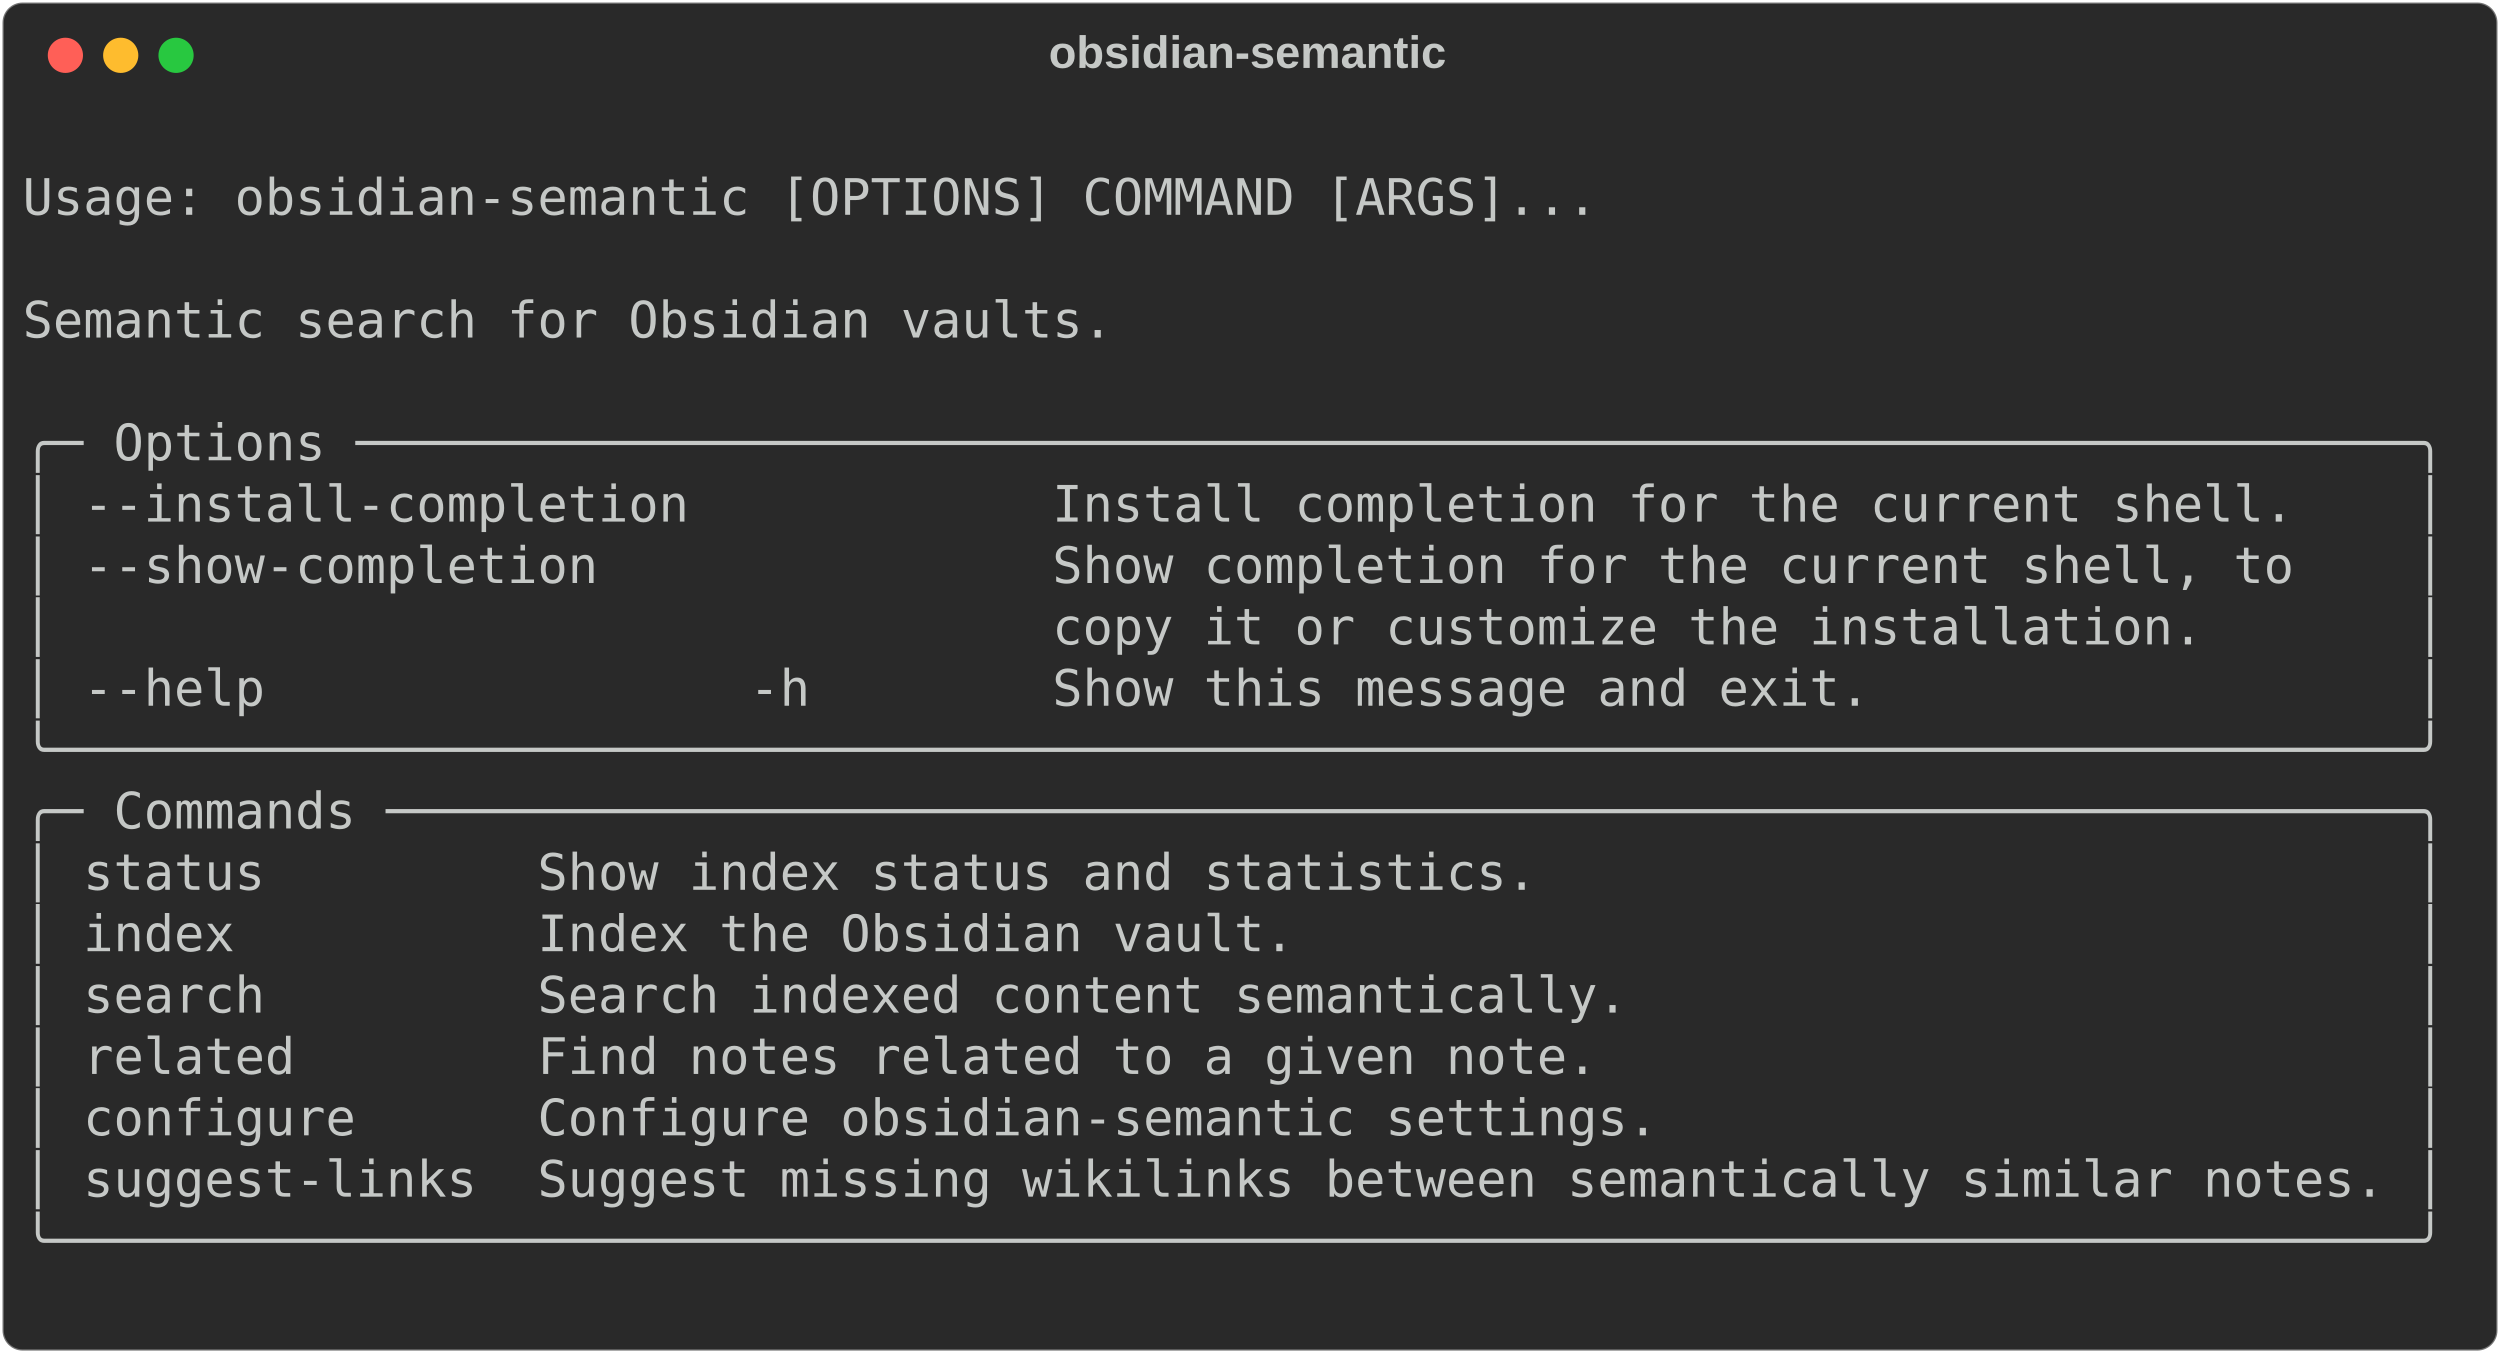
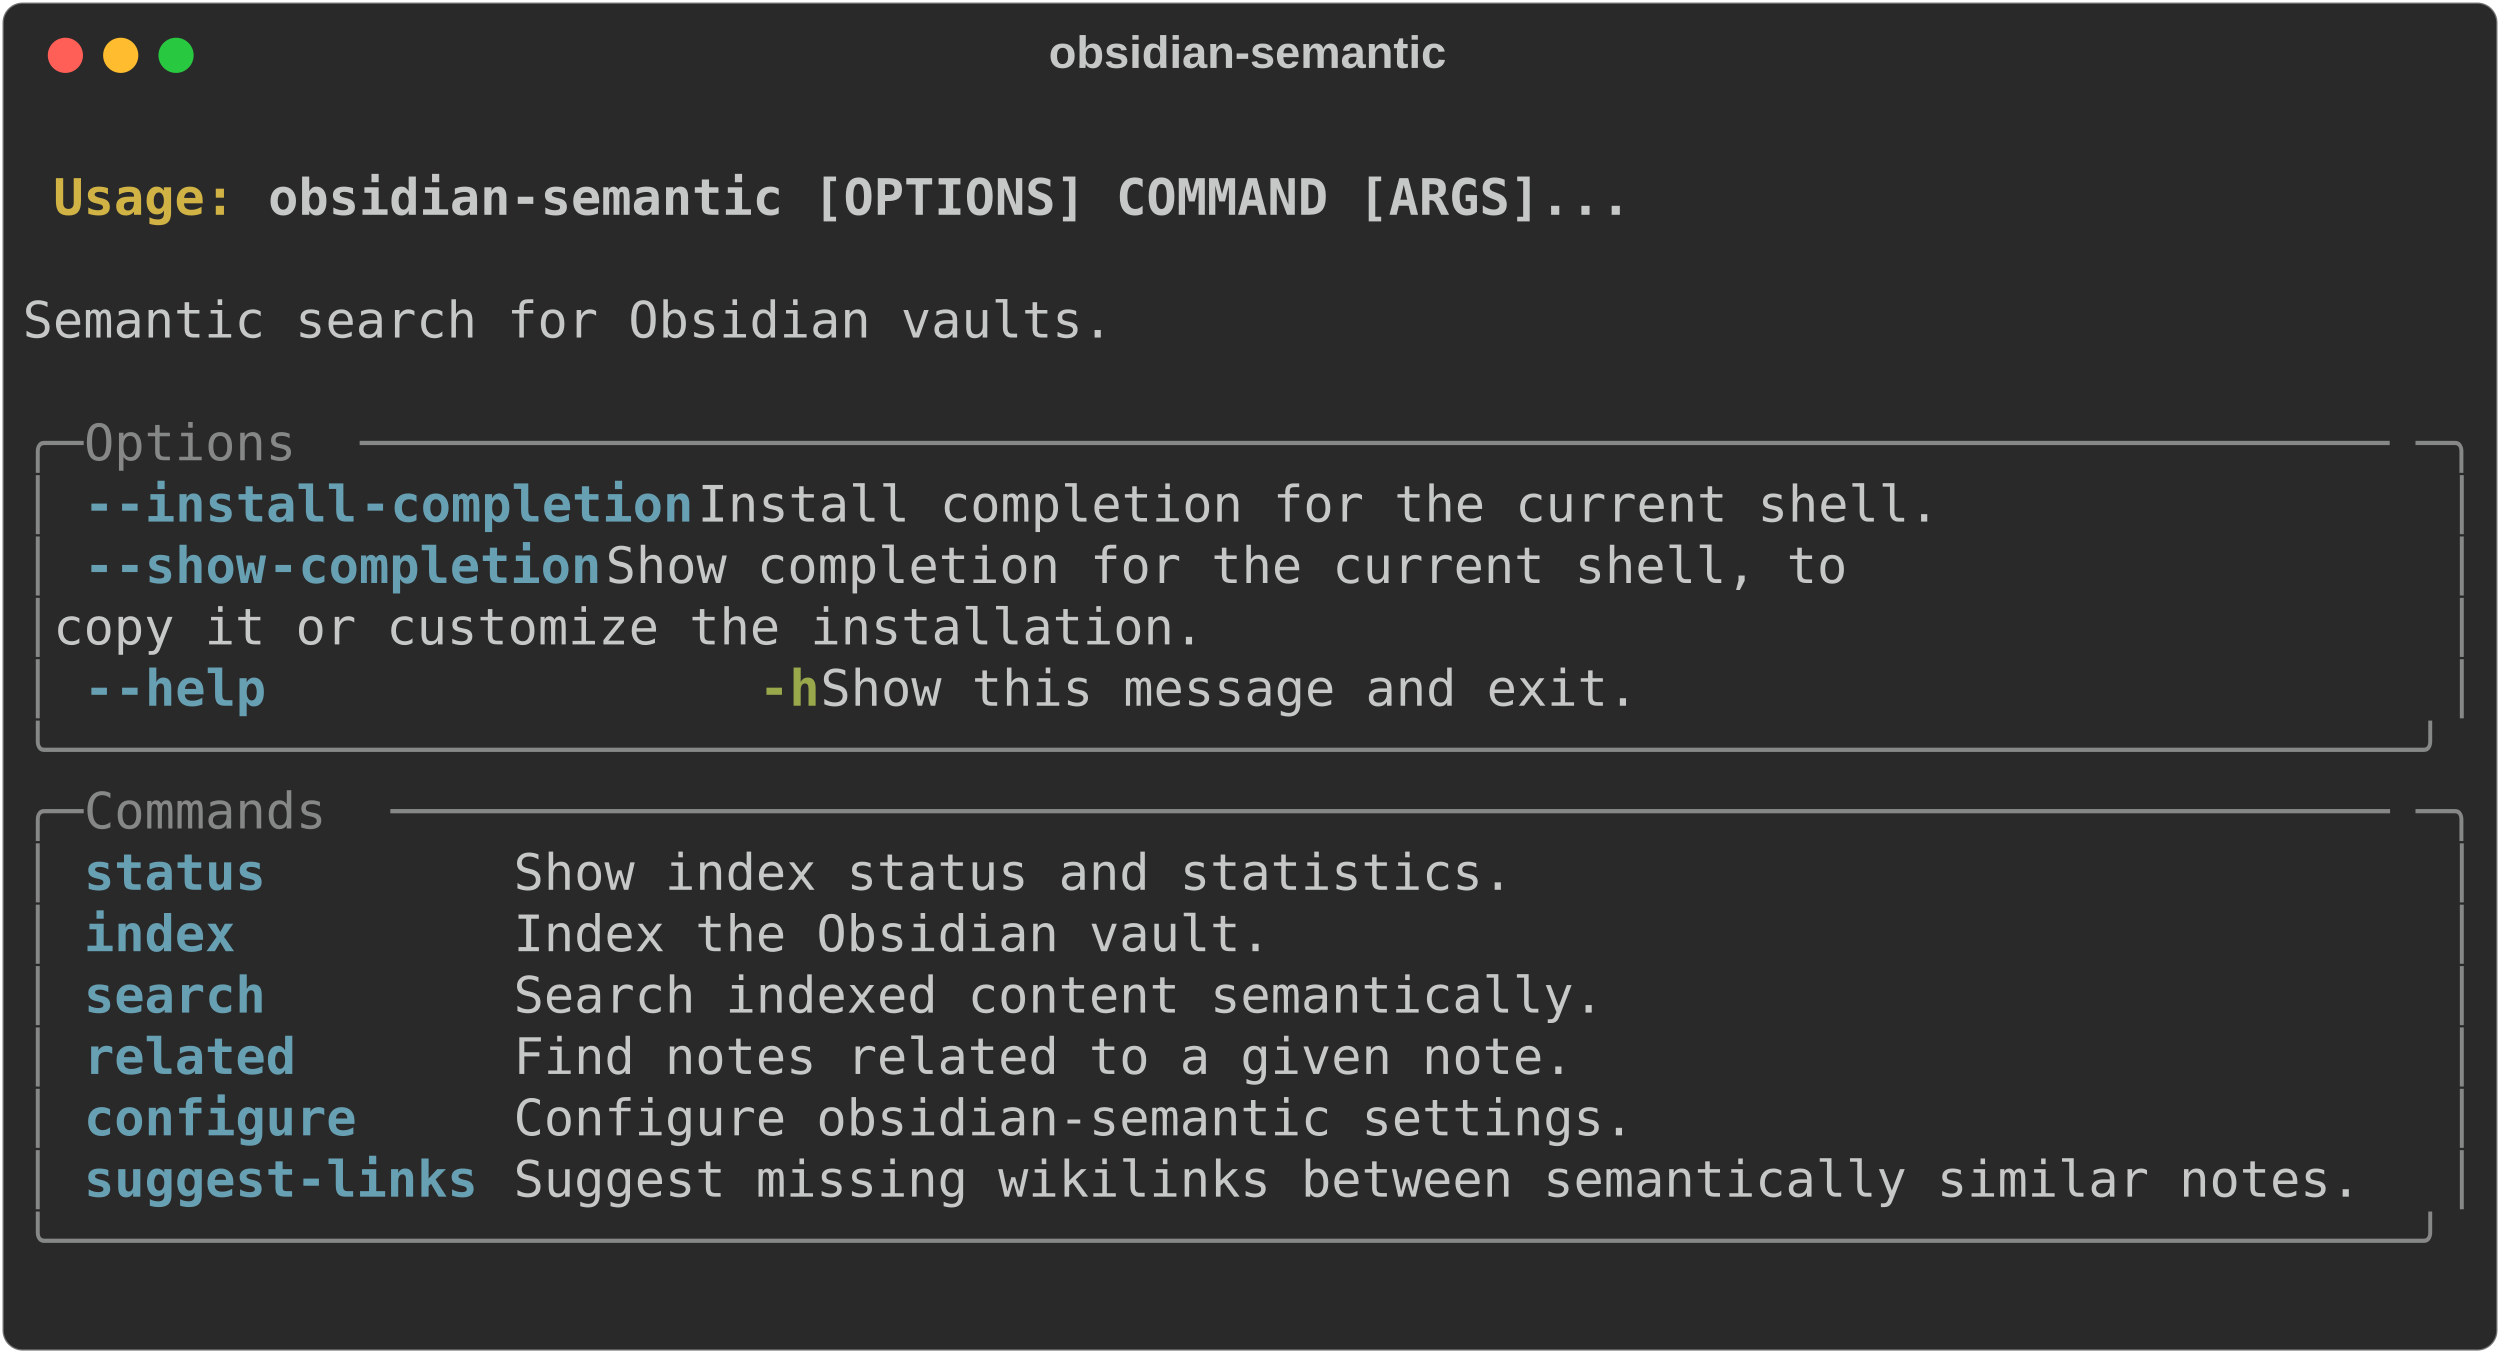
<svg xmlns="http://www.w3.org/2000/svg" class="rich-terminal" viewBox="0 0 994 538.0">
  <style>

    @font-face {
        font-family: "Fira Code";
        src: local("FiraCode-Regular"),
                url("https://cdnjs.cloudflare.com/ajax/libs/firacode/6.2.0/woff2/FiraCode-Regular.woff2") format("woff2"),
                url("https://cdnjs.cloudflare.com/ajax/libs/firacode/6.2.0/woff/FiraCode-Regular.woff") format("woff");
        font-style: normal;
        font-weight: 400;
    }
    @font-face {
        font-family: "Fira Code";
        src: local("FiraCode-Bold"),
                url("https://cdnjs.cloudflare.com/ajax/libs/firacode/6.2.0/woff2/FiraCode-Bold.woff2") format("woff2"),
                url("https://cdnjs.cloudflare.com/ajax/libs/firacode/6.2.0/woff/FiraCode-Bold.woff") format("woff");
        font-style: bold;
        font-weight: 700;
    }

-     .terminal-3425384574-matrix {
+     .terminal-4153615216-matrix {
        font-family: Fira Code, monospace;
        font-size: 20px;
        line-height: 24.4px;
        font-variant-east-asian: full-width;
    }

-     .terminal-3425384574-title {
+     .terminal-4153615216-title {
        font-size: 18px;
        font-weight: bold;
        font-family: arial;
    }

-     .terminal-3425384574-r1 { fill: #c5c8c6 }
+     .terminal-4153615216-r1 { fill: #c5c8c6;font-weight: bold }
+ .terminal-4153615216-r2 { fill: #c5c8c6 }
+ .terminal-4153615216-r3 { fill: #d0b344;font-weight: bold }
+ .terminal-4153615216-r4 { fill: #868887 }
+ .terminal-4153615216-r5 { fill: #68a0b3;font-weight: bold }
+ .terminal-4153615216-r6 { fill: #98a84b;font-weight: bold }
    </style>
  <defs>
-     <clipPath id="terminal-3425384574-clip-terminal">
+     <clipPath id="terminal-4153615216-clip-terminal">
      <rect x="0" y="0" width="975.0" height="487.0" />
    </clipPath>
-     <clipPath id="terminal-3425384574-line-0">
+     <clipPath id="terminal-4153615216-line-0">
      <rect x="0" y="1.5" width="976" height="24.65" />
    </clipPath>
-     <clipPath id="terminal-3425384574-line-1">
+     <clipPath id="terminal-4153615216-line-1">
      <rect x="0" y="25.9" width="976" height="24.65" />
    </clipPath>
-     <clipPath id="terminal-3425384574-line-2">
+     <clipPath id="terminal-4153615216-line-2">
      <rect x="0" y="50.3" width="976" height="24.65" />
    </clipPath>
-     <clipPath id="terminal-3425384574-line-3">
+     <clipPath id="terminal-4153615216-line-3">
      <rect x="0" y="74.7" width="976" height="24.65" />
    </clipPath>
-     <clipPath id="terminal-3425384574-line-4">
+     <clipPath id="terminal-4153615216-line-4">
      <rect x="0" y="99.1" width="976" height="24.65" />
    </clipPath>
-     <clipPath id="terminal-3425384574-line-5">
+     <clipPath id="terminal-4153615216-line-5">
      <rect x="0" y="123.5" width="976" height="24.65" />
    </clipPath>
-     <clipPath id="terminal-3425384574-line-6">
+     <clipPath id="terminal-4153615216-line-6">
      <rect x="0" y="147.9" width="976" height="24.65" />
    </clipPath>
-     <clipPath id="terminal-3425384574-line-7">
+     <clipPath id="terminal-4153615216-line-7">
      <rect x="0" y="172.3" width="976" height="24.65" />
    </clipPath>
-     <clipPath id="terminal-3425384574-line-8">
+     <clipPath id="terminal-4153615216-line-8">
      <rect x="0" y="196.7" width="976" height="24.65" />
    </clipPath>
-     <clipPath id="terminal-3425384574-line-9">
+     <clipPath id="terminal-4153615216-line-9">
      <rect x="0" y="221.1" width="976" height="24.65" />
    </clipPath>
-     <clipPath id="terminal-3425384574-line-10">
+     <clipPath id="terminal-4153615216-line-10">
      <rect x="0" y="245.5" width="976" height="24.65" />
    </clipPath>
-     <clipPath id="terminal-3425384574-line-11">
+     <clipPath id="terminal-4153615216-line-11">
      <rect x="0" y="269.9" width="976" height="24.65" />
    </clipPath>
-     <clipPath id="terminal-3425384574-line-12">
+     <clipPath id="terminal-4153615216-line-12">
      <rect x="0" y="294.3" width="976" height="24.65" />
    </clipPath>
-     <clipPath id="terminal-3425384574-line-13">
+     <clipPath id="terminal-4153615216-line-13">
      <rect x="0" y="318.7" width="976" height="24.65" />
    </clipPath>
-     <clipPath id="terminal-3425384574-line-14">
+     <clipPath id="terminal-4153615216-line-14">
      <rect x="0" y="343.1" width="976" height="24.65" />
    </clipPath>
-     <clipPath id="terminal-3425384574-line-15">
+     <clipPath id="terminal-4153615216-line-15">
      <rect x="0" y="367.5" width="976" height="24.65" />
    </clipPath>
-     <clipPath id="terminal-3425384574-line-16">
+     <clipPath id="terminal-4153615216-line-16">
      <rect x="0" y="391.9" width="976" height="24.65" />
    </clipPath>
-     <clipPath id="terminal-3425384574-line-17">
+     <clipPath id="terminal-4153615216-line-17">
      <rect x="0" y="416.3" width="976" height="24.65" />
    </clipPath>
-     <clipPath id="terminal-3425384574-line-18">
+     <clipPath id="terminal-4153615216-line-18">
      <rect x="0" y="440.7" width="976" height="24.65" />
    </clipPath>
  </defs>
  <rect fill="#292929" stroke="rgba(255,255,255,0.35)" stroke-width="1" x="1" y="1" width="992" height="536" rx="8" />
-   <text class="terminal-3425384574-title" fill="#c5c8c6" text-anchor="middle" x="496" y="27">obsidian-semantic</text>
+   <text class="terminal-4153615216-title" fill="#c5c8c6" text-anchor="middle" x="496" y="27">obsidian-semantic</text>
  <g transform="translate(26,22)">
    <circle cx="0" cy="0" r="7" fill="#ff5f57" />
    <circle cx="22" cy="0" r="7" fill="#febc2e" />
    <circle cx="44" cy="0" r="7" fill="#28c840" />
  </g>
-   <g transform="translate(9, 41)" clip-path="url(#terminal-3425384574-clip-terminal)">
-     <g class="terminal-3425384574-matrix">
-       <text class="terminal-3425384574-r1" x="976" y="20" textLength="12.2" clip-path="url(#terminal-3425384574-line-0)">
- </text>
-       <text class="terminal-3425384574-r1" x="0" y="44.4" textLength="976" clip-path="url(#terminal-3425384574-line-1)"> Usage: obsidian-semantic [OPTIONS] COMMAND [ARGS]...                           </text>
-       <text class="terminal-3425384574-r1" x="976" y="44.4" textLength="12.2" clip-path="url(#terminal-3425384574-line-1)">
- </text>
-       <text class="terminal-3425384574-r1" x="976" y="68.8" textLength="12.2" clip-path="url(#terminal-3425384574-line-2)">
- </text>
-       <text class="terminal-3425384574-r1" x="0" y="93.2" textLength="976" clip-path="url(#terminal-3425384574-line-3)"> Semantic search for Obsidian vaults.                                           </text>
-       <text class="terminal-3425384574-r1" x="976" y="93.2" textLength="12.2" clip-path="url(#terminal-3425384574-line-3)">
- </text>
-       <text class="terminal-3425384574-r1" x="976" y="117.6" textLength="12.2" clip-path="url(#terminal-3425384574-line-4)">
- </text>
-       <text class="terminal-3425384574-r1" x="0" y="142" textLength="976" clip-path="url(#terminal-3425384574-line-5)">╭─ Options ────────────────────────────────────────────────────────────────────╮</text>
-       <text class="terminal-3425384574-r1" x="976" y="142" textLength="12.2" clip-path="url(#terminal-3425384574-line-5)">
- </text>
-       <text class="terminal-3425384574-r1" x="0" y="166.4" textLength="976" clip-path="url(#terminal-3425384574-line-6)">│ --install-completion            Install completion for the current shell.    │</text>
-       <text class="terminal-3425384574-r1" x="976" y="166.4" textLength="12.2" clip-path="url(#terminal-3425384574-line-6)">
- </text>
-       <text class="terminal-3425384574-r1" x="0" y="190.8" textLength="976" clip-path="url(#terminal-3425384574-line-7)">│ --show-completion               Show completion for the current shell, to    │</text>
-       <text class="terminal-3425384574-r1" x="976" y="190.8" textLength="12.2" clip-path="url(#terminal-3425384574-line-7)">
- </text>
-       <text class="terminal-3425384574-r1" x="0" y="215.2" textLength="976" clip-path="url(#terminal-3425384574-line-8)">│                                 copy it or customize the installation.       │</text>
-       <text class="terminal-3425384574-r1" x="976" y="215.2" textLength="12.2" clip-path="url(#terminal-3425384574-line-8)">
- </text>
-       <text class="terminal-3425384574-r1" x="0" y="239.6" textLength="976" clip-path="url(#terminal-3425384574-line-9)">│ --help                -h        Show this message and exit.                  │</text>
-       <text class="terminal-3425384574-r1" x="976" y="239.6" textLength="12.2" clip-path="url(#terminal-3425384574-line-9)">
- </text>
-       <text class="terminal-3425384574-r1" x="0" y="264" textLength="976" clip-path="url(#terminal-3425384574-line-10)">╰──────────────────────────────────────────────────────────────────────────────╯</text>
-       <text class="terminal-3425384574-r1" x="976" y="264" textLength="12.2" clip-path="url(#terminal-3425384574-line-10)">
- </text>
-       <text class="terminal-3425384574-r1" x="0" y="288.4" textLength="976" clip-path="url(#terminal-3425384574-line-11)">╭─ Commands ───────────────────────────────────────────────────────────────────╮</text>
-       <text class="terminal-3425384574-r1" x="976" y="288.4" textLength="12.2" clip-path="url(#terminal-3425384574-line-11)">
- </text>
-       <text class="terminal-3425384574-r1" x="0" y="312.8" textLength="976" clip-path="url(#terminal-3425384574-line-12)">│ status         Show index status and statistics.                             │</text>
-       <text class="terminal-3425384574-r1" x="976" y="312.8" textLength="12.2" clip-path="url(#terminal-3425384574-line-12)">
- </text>
-       <text class="terminal-3425384574-r1" x="0" y="337.2" textLength="976" clip-path="url(#terminal-3425384574-line-13)">│ index          Index the Obsidian vault.                                     │</text>
-       <text class="terminal-3425384574-r1" x="976" y="337.2" textLength="12.2" clip-path="url(#terminal-3425384574-line-13)">
- </text>
-       <text class="terminal-3425384574-r1" x="0" y="361.6" textLength="976" clip-path="url(#terminal-3425384574-line-14)">│ search         Search indexed content semantically.                          │</text>
-       <text class="terminal-3425384574-r1" x="976" y="361.6" textLength="12.2" clip-path="url(#terminal-3425384574-line-14)">
- </text>
-       <text class="terminal-3425384574-r1" x="0" y="386" textLength="976" clip-path="url(#terminal-3425384574-line-15)">│ related        Find notes related to a given note.                           │</text>
-       <text class="terminal-3425384574-r1" x="976" y="386" textLength="12.2" clip-path="url(#terminal-3425384574-line-15)">
- </text>
-       <text class="terminal-3425384574-r1" x="0" y="410.4" textLength="976" clip-path="url(#terminal-3425384574-line-16)">│ configure      Configure obsidian-semantic settings.                         │</text>
-       <text class="terminal-3425384574-r1" x="976" y="410.4" textLength="12.2" clip-path="url(#terminal-3425384574-line-16)">
- </text>
-       <text class="terminal-3425384574-r1" x="0" y="434.8" textLength="976" clip-path="url(#terminal-3425384574-line-17)">│ suggest-links  Suggest missing wikilinks between semantically similar notes. │</text>
-       <text class="terminal-3425384574-r1" x="976" y="434.8" textLength="12.2" clip-path="url(#terminal-3425384574-line-17)">
- </text>
-       <text class="terminal-3425384574-r1" x="0" y="459.2" textLength="976" clip-path="url(#terminal-3425384574-line-18)">╰──────────────────────────────────────────────────────────────────────────────╯</text>
-       <text class="terminal-3425384574-r1" x="976" y="459.2" textLength="12.2" clip-path="url(#terminal-3425384574-line-18)">
- </text>
-       <text class="terminal-3425384574-r1" x="976" y="483.6" textLength="12.2" clip-path="url(#terminal-3425384574-line-19)">
+   <g transform="translate(9, 41)" clip-path="url(#terminal-4153615216-clip-terminal)">
+     <g class="terminal-4153615216-matrix">
+       <text class="terminal-4153615216-r2" x="976" y="20" textLength="12.2" clip-path="url(#terminal-4153615216-line-0)">
+ </text>
+       <text class="terminal-4153615216-r3" x="12.2" y="44.4" textLength="85.4" clip-path="url(#terminal-4153615216-line-1)">Usage: </text>
+       <text class="terminal-4153615216-r1" x="97.6" y="44.4" textLength="549" clip-path="url(#terminal-4153615216-line-1)">obsidian-semantic [OPTIONS] COMMAND [ARGS]...</text>
+       <text class="terminal-4153615216-r2" x="976" y="44.4" textLength="12.2" clip-path="url(#terminal-4153615216-line-1)">
+ </text>
+       <text class="terminal-4153615216-r2" x="976" y="68.8" textLength="12.2" clip-path="url(#terminal-4153615216-line-2)">
+ </text>
+       <text class="terminal-4153615216-r2" x="0" y="93.2" textLength="976" clip-path="url(#terminal-4153615216-line-3)"> Semantic search for Obsidian vaults.                                           </text>
+       <text class="terminal-4153615216-r2" x="976" y="93.2" textLength="12.2" clip-path="url(#terminal-4153615216-line-3)">
+ </text>
+       <text class="terminal-4153615216-r2" x="976" y="117.6" textLength="12.2" clip-path="url(#terminal-4153615216-line-4)">
+ </text>
+       <text class="terminal-4153615216-r4" x="0" y="142" textLength="24.4" clip-path="url(#terminal-4153615216-line-5)">╭─</text>
+       <text class="terminal-4153615216-r4" x="24.4" y="142" textLength="109.8" clip-path="url(#terminal-4153615216-line-5)"> Options </text>
+       <text class="terminal-4153615216-r4" x="134.2" y="142" textLength="817.4" clip-path="url(#terminal-4153615216-line-5)">───────────────────────────────────────────────────────────────────</text>
+       <text class="terminal-4153615216-r4" x="951.6" y="142" textLength="24.4" clip-path="url(#terminal-4153615216-line-5)">─╮</text>
+       <text class="terminal-4153615216-r2" x="976" y="142" textLength="12.2" clip-path="url(#terminal-4153615216-line-5)">
+ </text>
+       <text class="terminal-4153615216-r4" x="0" y="166.4" textLength="12.2" clip-path="url(#terminal-4153615216-line-6)">│</text>
+       <text class="terminal-4153615216-r5" x="24.4" y="166.4" textLength="12.2" clip-path="url(#terminal-4153615216-line-6)">-</text>
+       <text class="terminal-4153615216-r5" x="36.6" y="166.4" textLength="97.6" clip-path="url(#terminal-4153615216-line-6)">-install</text>
+       <text class="terminal-4153615216-r5" x="134.2" y="166.4" textLength="134.2" clip-path="url(#terminal-4153615216-line-6)">-completion</text>
+       <text class="terminal-4153615216-r2" x="268.4" y="166.4" textLength="695.4" clip-path="url(#terminal-4153615216-line-6)">            Install completion for the current shell.    </text>
+       <text class="terminal-4153615216-r4" x="963.8" y="166.4" textLength="12.2" clip-path="url(#terminal-4153615216-line-6)">│</text>
+       <text class="terminal-4153615216-r2" x="976" y="166.4" textLength="12.2" clip-path="url(#terminal-4153615216-line-6)">
+ </text>
+       <text class="terminal-4153615216-r4" x="0" y="190.8" textLength="12.2" clip-path="url(#terminal-4153615216-line-7)">│</text>
+       <text class="terminal-4153615216-r5" x="24.4" y="190.8" textLength="12.2" clip-path="url(#terminal-4153615216-line-7)">-</text>
+       <text class="terminal-4153615216-r5" x="36.6" y="190.8" textLength="61" clip-path="url(#terminal-4153615216-line-7)">-show</text>
+       <text class="terminal-4153615216-r5" x="97.6" y="190.8" textLength="134.2" clip-path="url(#terminal-4153615216-line-7)">-completion</text>
+       <text class="terminal-4153615216-r2" x="231.8" y="190.8" textLength="732" clip-path="url(#terminal-4153615216-line-7)">               Show completion for the current shell, to    </text>
+       <text class="terminal-4153615216-r4" x="963.8" y="190.8" textLength="12.2" clip-path="url(#terminal-4153615216-line-7)">│</text>
+       <text class="terminal-4153615216-r2" x="976" y="190.8" textLength="12.2" clip-path="url(#terminal-4153615216-line-7)">
+ </text>
+       <text class="terminal-4153615216-r4" x="0" y="215.2" textLength="12.2" clip-path="url(#terminal-4153615216-line-8)">│</text>
+       <text class="terminal-4153615216-r2" x="12.2" y="215.2" textLength="951.6" clip-path="url(#terminal-4153615216-line-8)">                                 copy it or customize the installation.       </text>
+       <text class="terminal-4153615216-r4" x="963.8" y="215.2" textLength="12.2" clip-path="url(#terminal-4153615216-line-8)">│</text>
+       <text class="terminal-4153615216-r2" x="976" y="215.2" textLength="12.2" clip-path="url(#terminal-4153615216-line-8)">
+ </text>
+       <text class="terminal-4153615216-r4" x="0" y="239.6" textLength="12.2" clip-path="url(#terminal-4153615216-line-9)">│</text>
+       <text class="terminal-4153615216-r5" x="24.4" y="239.6" textLength="12.2" clip-path="url(#terminal-4153615216-line-9)">-</text>
+       <text class="terminal-4153615216-r5" x="36.6" y="239.6" textLength="61" clip-path="url(#terminal-4153615216-line-9)">-help</text>
+       <text class="terminal-4153615216-r6" x="292.8" y="239.6" textLength="24.4" clip-path="url(#terminal-4153615216-line-9)">-h</text>
+       <text class="terminal-4153615216-r2" x="317.2" y="239.6" textLength="646.6" clip-path="url(#terminal-4153615216-line-9)">        Show this message and exit.                  </text>
+       <text class="terminal-4153615216-r4" x="963.8" y="239.6" textLength="12.2" clip-path="url(#terminal-4153615216-line-9)">│</text>
+       <text class="terminal-4153615216-r2" x="976" y="239.6" textLength="12.2" clip-path="url(#terminal-4153615216-line-9)">
+ </text>
+       <text class="terminal-4153615216-r4" x="0" y="264" textLength="976" clip-path="url(#terminal-4153615216-line-10)">╰──────────────────────────────────────────────────────────────────────────────╯</text>
+       <text class="terminal-4153615216-r2" x="976" y="264" textLength="12.2" clip-path="url(#terminal-4153615216-line-10)">
+ </text>
+       <text class="terminal-4153615216-r4" x="0" y="288.4" textLength="24.4" clip-path="url(#terminal-4153615216-line-11)">╭─</text>
+       <text class="terminal-4153615216-r4" x="24.4" y="288.4" textLength="122" clip-path="url(#terminal-4153615216-line-11)"> Commands </text>
+       <text class="terminal-4153615216-r4" x="146.4" y="288.4" textLength="805.2" clip-path="url(#terminal-4153615216-line-11)">──────────────────────────────────────────────────────────────────</text>
+       <text class="terminal-4153615216-r4" x="951.6" y="288.4" textLength="24.4" clip-path="url(#terminal-4153615216-line-11)">─╮</text>
+       <text class="terminal-4153615216-r2" x="976" y="288.4" textLength="12.2" clip-path="url(#terminal-4153615216-line-11)">
+ </text>
+       <text class="terminal-4153615216-r4" x="0" y="312.8" textLength="12.2" clip-path="url(#terminal-4153615216-line-12)">│</text>
+       <text class="terminal-4153615216-r5" x="24.4" y="312.8" textLength="158.6" clip-path="url(#terminal-4153615216-line-12)">status       </text>
+       <text class="terminal-4153615216-r2" x="195.2" y="312.8" textLength="768.6" clip-path="url(#terminal-4153615216-line-12)"> Show index status and statistics.                             </text>
+       <text class="terminal-4153615216-r4" x="963.8" y="312.8" textLength="12.2" clip-path="url(#terminal-4153615216-line-12)">│</text>
+       <text class="terminal-4153615216-r2" x="976" y="312.8" textLength="12.2" clip-path="url(#terminal-4153615216-line-12)">
+ </text>
+       <text class="terminal-4153615216-r4" x="0" y="337.2" textLength="12.2" clip-path="url(#terminal-4153615216-line-13)">│</text>
+       <text class="terminal-4153615216-r5" x="24.4" y="337.2" textLength="158.6" clip-path="url(#terminal-4153615216-line-13)">index        </text>
+       <text class="terminal-4153615216-r2" x="195.2" y="337.2" textLength="768.6" clip-path="url(#terminal-4153615216-line-13)"> Index the Obsidian vault.                                     </text>
+       <text class="terminal-4153615216-r4" x="963.8" y="337.2" textLength="12.2" clip-path="url(#terminal-4153615216-line-13)">│</text>
+       <text class="terminal-4153615216-r2" x="976" y="337.2" textLength="12.2" clip-path="url(#terminal-4153615216-line-13)">
+ </text>
+       <text class="terminal-4153615216-r4" x="0" y="361.6" textLength="12.2" clip-path="url(#terminal-4153615216-line-14)">│</text>
+       <text class="terminal-4153615216-r5" x="24.4" y="361.6" textLength="158.6" clip-path="url(#terminal-4153615216-line-14)">search       </text>
+       <text class="terminal-4153615216-r2" x="195.2" y="361.6" textLength="768.6" clip-path="url(#terminal-4153615216-line-14)"> Search indexed content semantically.                          </text>
+       <text class="terminal-4153615216-r4" x="963.8" y="361.6" textLength="12.2" clip-path="url(#terminal-4153615216-line-14)">│</text>
+       <text class="terminal-4153615216-r2" x="976" y="361.6" textLength="12.2" clip-path="url(#terminal-4153615216-line-14)">
+ </text>
+       <text class="terminal-4153615216-r4" x="0" y="386" textLength="12.2" clip-path="url(#terminal-4153615216-line-15)">│</text>
+       <text class="terminal-4153615216-r5" x="24.4" y="386" textLength="158.6" clip-path="url(#terminal-4153615216-line-15)">related      </text>
+       <text class="terminal-4153615216-r2" x="195.2" y="386" textLength="768.6" clip-path="url(#terminal-4153615216-line-15)"> Find notes related to a given note.                           </text>
+       <text class="terminal-4153615216-r4" x="963.8" y="386" textLength="12.2" clip-path="url(#terminal-4153615216-line-15)">│</text>
+       <text class="terminal-4153615216-r2" x="976" y="386" textLength="12.2" clip-path="url(#terminal-4153615216-line-15)">
+ </text>
+       <text class="terminal-4153615216-r4" x="0" y="410.4" textLength="12.2" clip-path="url(#terminal-4153615216-line-16)">│</text>
+       <text class="terminal-4153615216-r5" x="24.4" y="410.4" textLength="158.6" clip-path="url(#terminal-4153615216-line-16)">configure    </text>
+       <text class="terminal-4153615216-r2" x="195.2" y="410.4" textLength="768.6" clip-path="url(#terminal-4153615216-line-16)"> Configure obsidian-semantic settings.                         </text>
+       <text class="terminal-4153615216-r4" x="963.8" y="410.4" textLength="12.2" clip-path="url(#terminal-4153615216-line-16)">│</text>
+       <text class="terminal-4153615216-r2" x="976" y="410.4" textLength="12.2" clip-path="url(#terminal-4153615216-line-16)">
+ </text>
+       <text class="terminal-4153615216-r4" x="0" y="434.8" textLength="12.2" clip-path="url(#terminal-4153615216-line-17)">│</text>
+       <text class="terminal-4153615216-r5" x="24.4" y="434.8" textLength="158.6" clip-path="url(#terminal-4153615216-line-17)">suggest-links</text>
+       <text class="terminal-4153615216-r2" x="195.2" y="434.8" textLength="768.6" clip-path="url(#terminal-4153615216-line-17)"> Suggest missing wikilinks between semantically similar notes. </text>
+       <text class="terminal-4153615216-r4" x="963.8" y="434.8" textLength="12.2" clip-path="url(#terminal-4153615216-line-17)">│</text>
+       <text class="terminal-4153615216-r2" x="976" y="434.8" textLength="12.2" clip-path="url(#terminal-4153615216-line-17)">
+ </text>
+       <text class="terminal-4153615216-r4" x="0" y="459.2" textLength="976" clip-path="url(#terminal-4153615216-line-18)">╰──────────────────────────────────────────────────────────────────────────────╯</text>
+       <text class="terminal-4153615216-r2" x="976" y="459.2" textLength="12.2" clip-path="url(#terminal-4153615216-line-18)">
+ </text>
+       <text class="terminal-4153615216-r2" x="976" y="483.6" textLength="12.2" clip-path="url(#terminal-4153615216-line-19)">
</text>
    </g>
  </g>
</svg>
